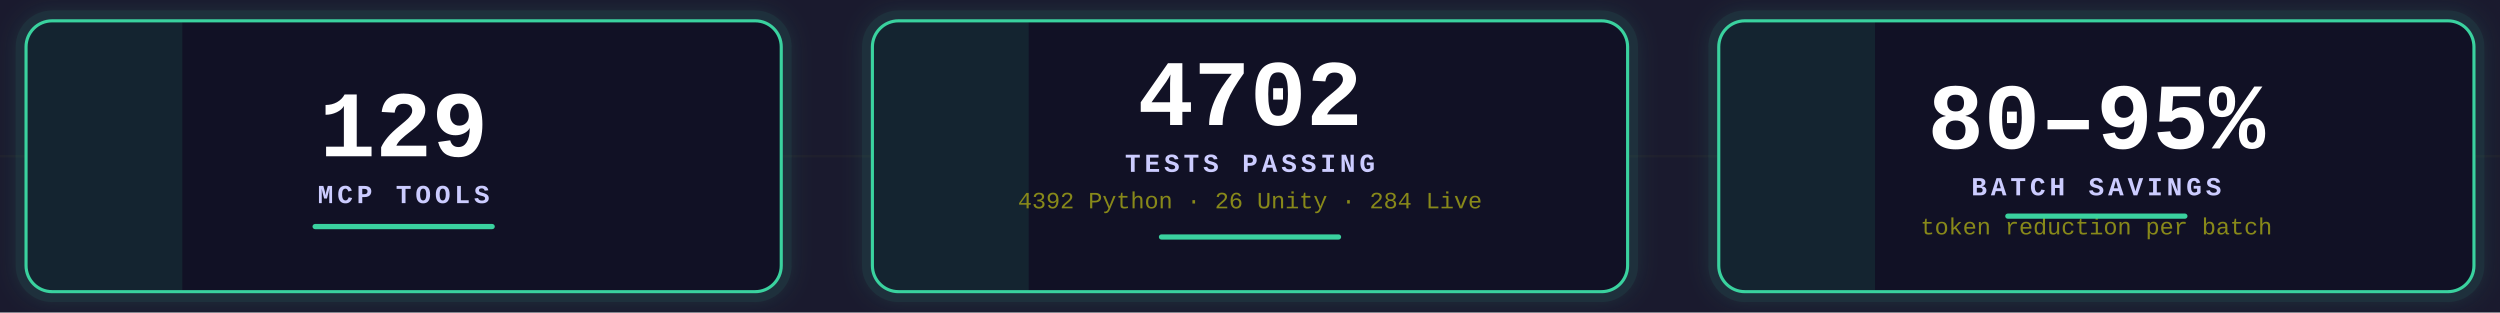
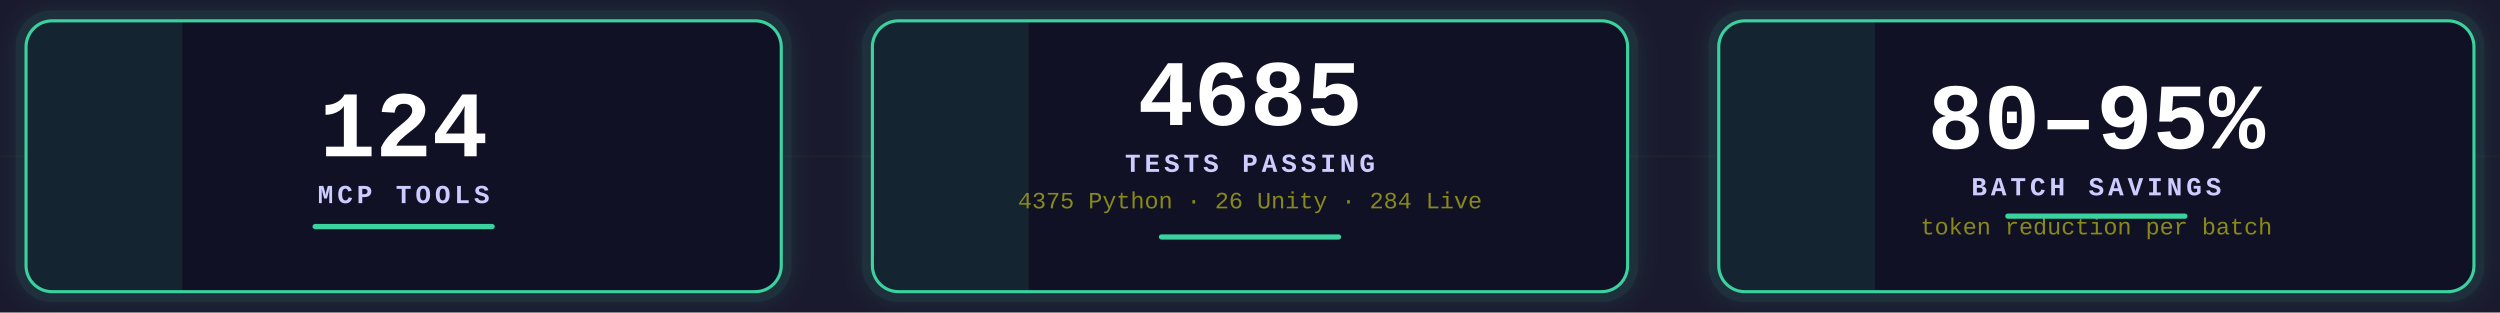
- <svg xmlns="http://www.w3.org/2000/svg" viewBox="0 0 960 120" width="960" height="120" role="img" aria-label="Unity MCP stats: 129 MCP tools, 4702 Tests (4392 Python + 26 Unity + 284 Live), 80-95% Batch Savings">
+ <svg xmlns="http://www.w3.org/2000/svg" viewBox="0 0 960 120" width="960" height="120" role="img" aria-label="Unity MCP stats: 124 MCP tools, 4685 Tests (4375 Python + 26 Unity + 284 Live), 80-95% Batch Savings">
  <defs>
    <filter id="sg" x="-25%" y="-30%" width="150%" height="160%">
      <feGaussianBlur stdDeviation="4" result="b" />
      <feMerge>
        <feMergeNode in="b" />
        <feMergeNode in="SourceGraphic" />
      </feMerge>
    </filter>
    <clipPath id="c1">
      <rect x="10" y="8" width="290" height="104" rx="10" />
    </clipPath>
    <clipPath id="c2">
      <rect x="335" y="8" width="290" height="104" rx="10" />
    </clipPath>
    <clipPath id="c3">
      <rect x="660" y="8" width="290" height="104" rx="10" />
    </clipPath>
  </defs>
  <rect width="960" height="120" fill="#1a1a2e" />
  <line x1="0" y1="60" x2="960" y2="60" stroke="#888919" stroke-opacity="0.05" stroke-width="1" />
  <rect x="10" y="8" width="290" height="104" rx="10" fill="none" stroke="#3ad29f" stroke-width="8" opacity="0.12" filter="url(#sg)">
    <animate attributeName="opacity" values="0.25;0.7;0.25" dur="3s" repeatCount="indefinite" begin="0s" />
  </rect>
  <rect x="10" y="8" width="290" height="104" rx="10" fill="#111125" />
  <rect x="10" y="8" width="290" height="104" rx="10" fill="none" stroke="#3ad29f" stroke-width="1.2" />
  <g clip-path="url(#c1)">
    <rect x="10" y="8" width="60" height="104" fill="#3ad29f" fill-opacity="0.10">
      <animateTransform attributeName="transform" type="translate" values="-100,0;400,0" dur="3s" repeatCount="indefinite" begin="0s" />
    </rect>
  </g>
-   <text x="155" y="60" text-anchor="middle" font-family="ui-monospace,SFMono-Regular,'SF Mono',Menlo,Consolas,'Liberation Mono',monospace" font-size="36" font-weight="700" fill="#ffffff">129</text>
+   <text x="155" y="60" text-anchor="middle" font-family="ui-monospace,SFMono-Regular,'SF Mono',Menlo,Consolas,'Liberation Mono',monospace" font-size="36" font-weight="700" fill="#ffffff">124</text>
  <text x="155" y="78" text-anchor="middle" font-family="ui-monospace,SFMono-Regular,'SF Mono',Menlo,Consolas,'Liberation Mono',monospace" font-size="10" font-weight="700" fill="#ccccff" letter-spacing="1.5">MCP TOOLS</text>
  <rect x="120" y="86" width="70" height="2" rx="1" fill="#3ad29f">
    <animate attributeName="opacity" values="0.6;1;0.6" dur="2s" repeatCount="indefinite" begin="0s" />
  </rect>
  <rect x="335" y="8" width="290" height="104" rx="10" fill="none" stroke="#3ad29f" stroke-width="8" opacity="0.12" filter="url(#sg)">
    <animate attributeName="opacity" values="0.25;0.7;0.25" dur="3s" repeatCount="indefinite" begin="0.6s" />
  </rect>
  <rect x="335" y="8" width="290" height="104" rx="10" fill="#111125" />
  <rect x="335" y="8" width="290" height="104" rx="10" fill="none" stroke="#3ad29f" stroke-width="1.2" />
  <g clip-path="url(#c2)">
    <rect x="335" y="8" width="60" height="104" fill="#3ad29f" fill-opacity="0.10">
      <animateTransform attributeName="transform" type="translate" values="-100,0;400,0" dur="3s" repeatCount="indefinite" begin="0.5s" />
    </rect>
  </g>
-   <text x="480" y="48" text-anchor="middle" font-family="ui-monospace,SFMono-Regular,'SF Mono',Menlo,Consolas,'Liberation Mono',monospace" font-size="36" font-weight="700" fill="#ffffff">4702</text>
+   <text x="480" y="48" text-anchor="middle" font-family="ui-monospace,SFMono-Regular,'SF Mono',Menlo,Consolas,'Liberation Mono',monospace" font-size="36" font-weight="700" fill="#ffffff">4685</text>
  <text x="480" y="66" text-anchor="middle" font-family="ui-monospace,SFMono-Regular,'SF Mono',Menlo,Consolas,'Liberation Mono',monospace" font-size="10" font-weight="700" fill="#ccccff" letter-spacing="1.5">TESTS PASSING</text>
-   <text x="480" y="80" text-anchor="middle" font-family="ui-monospace,SFMono-Regular,'SF Mono',Menlo,Consolas,'Liberation Mono',monospace" font-size="9" fill="#888919">4392 Python · 26 Unity · 284 Live</text>
+   <text x="480" y="80" text-anchor="middle" font-family="ui-monospace,SFMono-Regular,'SF Mono',Menlo,Consolas,'Liberation Mono',monospace" font-size="9" fill="#888919">4375 Python · 26 Unity · 284 Live</text>
  <rect x="445" y="90" width="70" height="2" rx="1" fill="#3ad29f">
    <animate attributeName="opacity" values="0.6;1;0.6" dur="2s" repeatCount="indefinite" begin="0.4s" />
  </rect>
  <rect x="660" y="8" width="290" height="104" rx="10" fill="none" stroke="#3ad29f" stroke-width="8" opacity="0.12" filter="url(#sg)">
    <animate attributeName="opacity" values="0.25;0.7;0.25" dur="3s" repeatCount="indefinite" begin="1.2s" />
  </rect>
  <rect x="660" y="8" width="290" height="104" rx="10" fill="#111125" />
  <rect x="660" y="8" width="290" height="104" rx="10" fill="none" stroke="#3ad29f" stroke-width="1.2" />
  <g clip-path="url(#c3)">
    <rect x="660" y="8" width="60" height="104" fill="#3ad29f" fill-opacity="0.10">
      <animateTransform attributeName="transform" type="translate" values="-100,0;400,0" dur="3s" repeatCount="indefinite" begin="1.0s" />
    </rect>
  </g>
  <text x="805" y="57" text-anchor="middle" font-family="ui-monospace,SFMono-Regular,'SF Mono',Menlo,Consolas,'Liberation Mono',monospace" font-size="36" font-weight="700" fill="#ffffff">80–95%</text>
  <text x="805" y="75" text-anchor="middle" font-family="ui-monospace,SFMono-Regular,'SF Mono',Menlo,Consolas,'Liberation Mono',monospace" font-size="10" font-weight="700" fill="#ccccff" letter-spacing="1.5">BATCH SAVINGS</text>
  <text x="805" y="90" text-anchor="middle" font-family="ui-monospace,SFMono-Regular,'SF Mono',Menlo,Consolas,'Liberation Mono',monospace" font-size="9" fill="#888919">token reduction per batch</text>
  <rect x="770" y="82" width="70" height="2" rx="1" fill="#3ad29f">
    <animate attributeName="opacity" values="0.6;1;0.6" dur="2s" repeatCount="indefinite" begin="0.8s" />
  </rect>
</svg>
